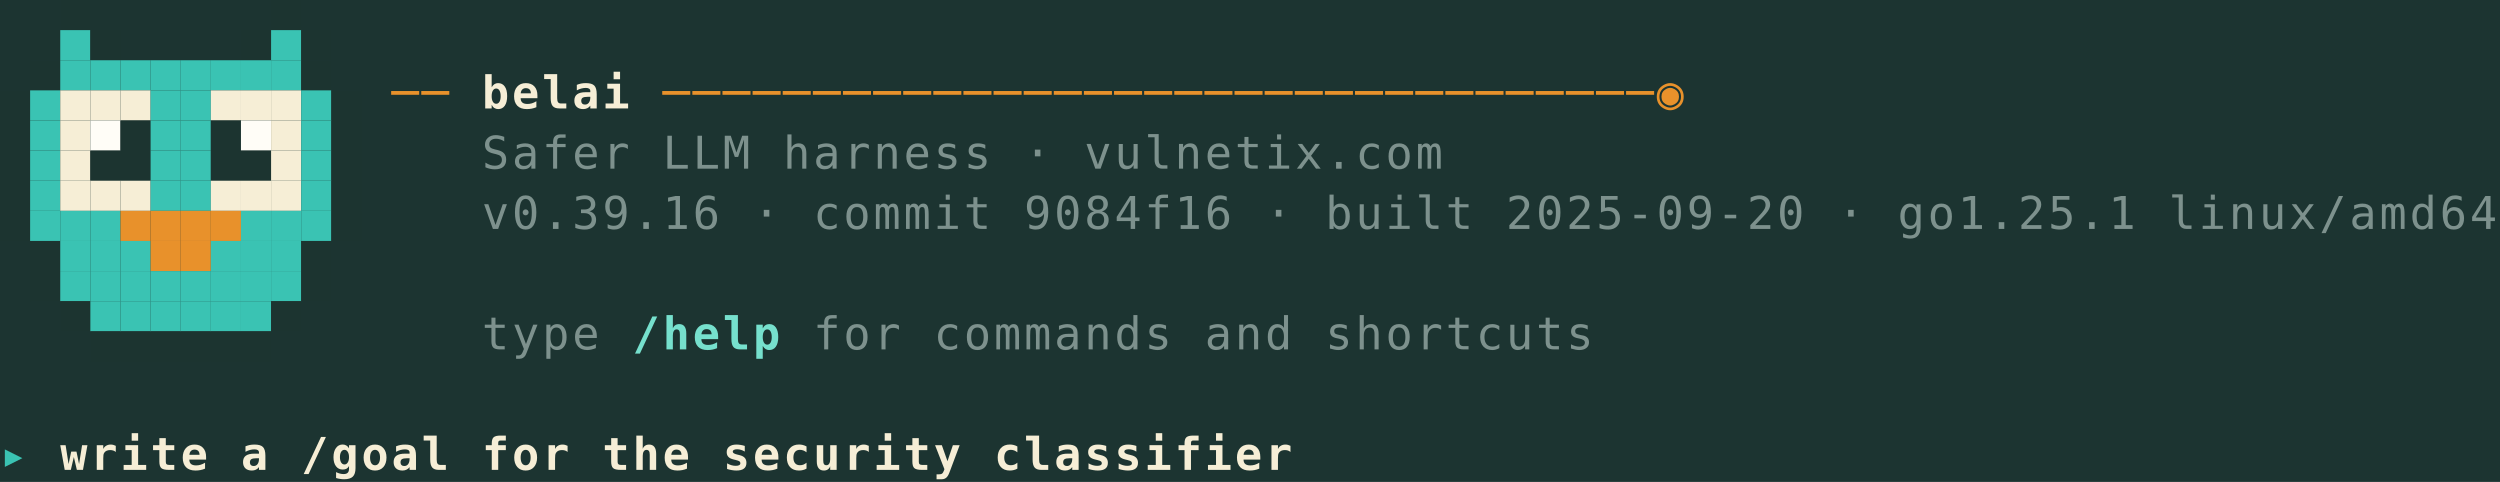
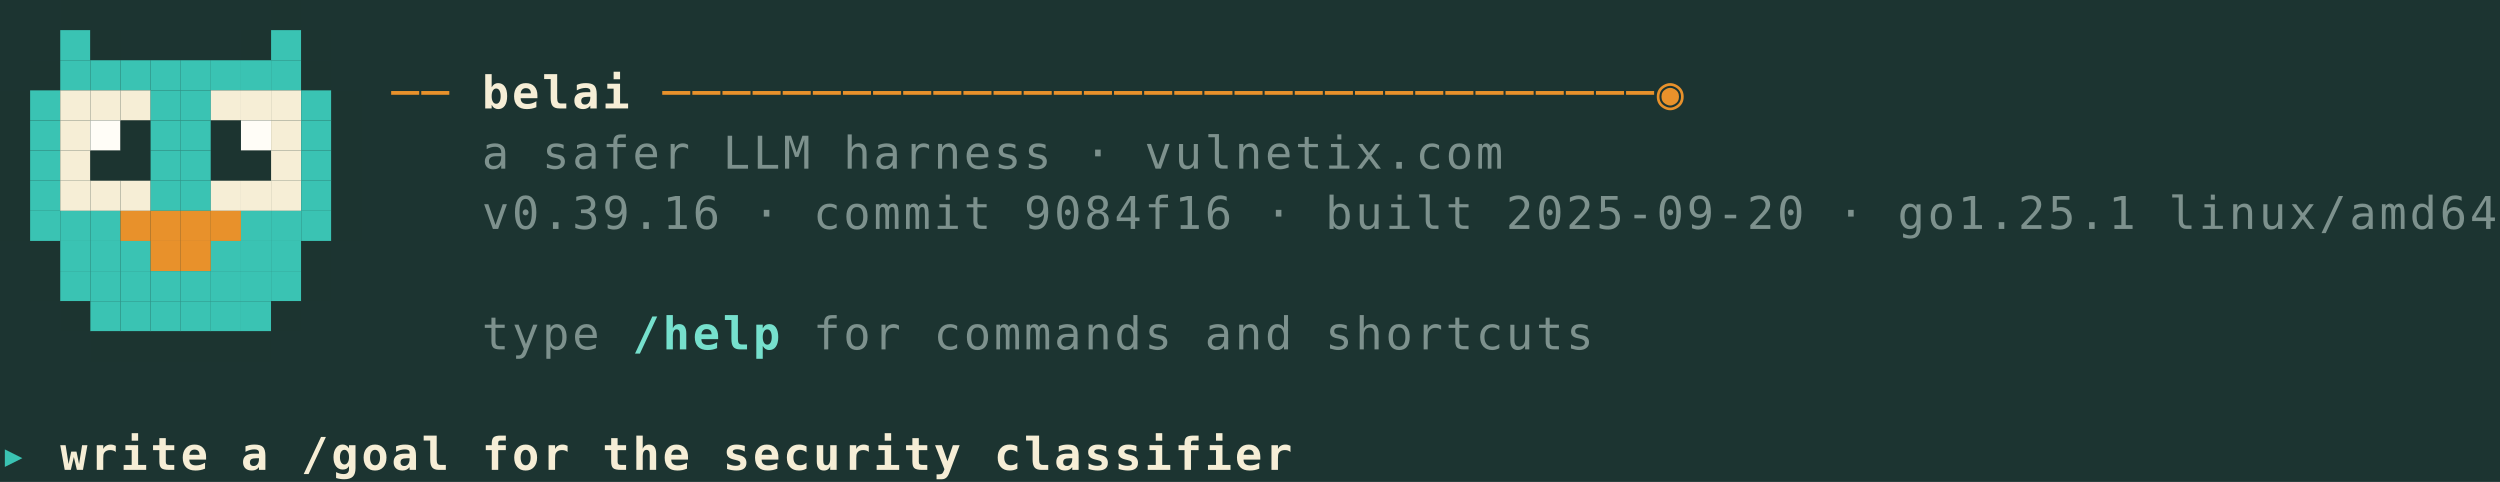
<svg xmlns="http://www.w3.org/2000/svg" viewBox="0 0 830 160" width="830" height="160" role="img" aria-label="Belai TUI capture: banner-composer">
  <rect width="830" height="160" fill="#1C3431" />
  <rect x="10" y="0" width="10" height="10" fill="#1C3431" />
  <rect x="10" y="10" width="10" height="10" fill="rgb(28,52,48)" />
  <rect x="20" y="0" width="10" height="10" fill="rgb(28,52,48)" />
  <rect x="20" y="10" width="10" height="10" fill="rgb(58,195,179)" />
  <rect x="30" y="0" width="10" height="10" fill="#1C3431" />
  <rect x="30" y="10" width="10" height="10" fill="rgb(28,52,48)" />
  <rect x="80" y="0" width="10" height="10" fill="#1C3431" />
  <rect x="80" y="10" width="10" height="10" fill="rgb(28,52,48)" />
  <rect x="90" y="0" width="10" height="10" fill="rgb(28,52,48)" />
  <rect x="90" y="10" width="10" height="10" fill="rgb(58,195,179)" />
  <rect x="100" y="0" width="10" height="10" fill="#1C3431" />
  <rect x="100" y="10" width="10" height="10" fill="rgb(28,52,48)" />
  <rect x="0" y="20" width="10" height="10" fill="#1C3431" />
  <rect x="0" y="30" width="10" height="10" fill="rgb(28,52,48)" />
  <rect x="10" y="20" width="10" height="10" fill="rgb(28,52,48)" />
  <rect x="10" y="30" width="10" height="10" fill="rgb(58,195,179)" />
  <rect x="20" y="20" width="10" height="10" fill="rgb(58,195,179)" />
  <rect x="20" y="30" width="10" height="10" fill="rgb(246,238,214)" />
  <rect x="30" y="20" width="10" height="10" fill="rgb(58,195,179)" />
  <rect x="30" y="30" width="10" height="10" fill="rgb(246,238,214)" />
  <rect x="40" y="20" width="10" height="10" fill="rgb(58,195,179)" />
  <rect x="40" y="30" width="10" height="10" fill="rgb(246,238,214)" />
  <rect x="50" y="20" width="10" height="10" fill="rgb(58,195,179)" />
  <rect x="50" y="30" width="10" height="10" fill="rgb(58,195,179)" />
  <rect x="60" y="20" width="10" height="10" fill="rgb(58,195,179)" />
  <rect x="60" y="30" width="10" height="10" fill="rgb(58,195,179)" />
  <rect x="70" y="20" width="10" height="10" fill="rgb(58,195,179)" />
  <rect x="70" y="30" width="10" height="10" fill="rgb(246,238,214)" />
  <rect x="80" y="20" width="10" height="10" fill="rgb(58,195,179)" />
  <rect x="80" y="30" width="10" height="10" fill="rgb(246,238,214)" />
  <rect x="90" y="20" width="10" height="10" fill="rgb(58,195,179)" />
  <rect x="90" y="30" width="10" height="10" fill="rgb(246,238,214)" />
  <rect x="100" y="20" width="10" height="10" fill="rgb(28,52,48)" />
  <rect x="100" y="30" width="10" height="10" fill="rgb(58,195,179)" />
  <rect x="110" y="20" width="10" height="10" fill="#1C3431" />
  <rect x="110" y="30" width="10" height="10" fill="rgb(28,52,48)" />
  <text x="130" y="36" font-family="'Geist Mono','DejaVu Sans Mono','Menlo',monospace" font-size="15" font-weight="500" fill="rgb(232,145,43)">─</text>
  <text x="140" y="36" font-family="'Geist Mono','DejaVu Sans Mono','Menlo',monospace" font-size="15" font-weight="500" fill="rgb(232,145,43)">─</text>
  <text x="160" y="36" font-family="'Geist Mono','DejaVu Sans Mono','Menlo',monospace" font-size="15" font-weight="700" fill="rgb(246,238,214)">b</text>
  <text x="170" y="36" font-family="'Geist Mono','DejaVu Sans Mono','Menlo',monospace" font-size="15" font-weight="700" fill="rgb(246,238,214)">e</text>
  <text x="180" y="36" font-family="'Geist Mono','DejaVu Sans Mono','Menlo',monospace" font-size="15" font-weight="700" fill="rgb(246,238,214)">l</text>
  <text x="190" y="36" font-family="'Geist Mono','DejaVu Sans Mono','Menlo',monospace" font-size="15" font-weight="700" fill="rgb(246,238,214)">a</text>
  <text x="200" y="36" font-family="'Geist Mono','DejaVu Sans Mono','Menlo',monospace" font-size="15" font-weight="700" fill="rgb(246,238,214)">i</text>
  <text x="220" y="36" font-family="'Geist Mono','DejaVu Sans Mono','Menlo',monospace" font-size="15" font-weight="500" fill="rgb(232,145,43)">─</text>
  <text x="230" y="36" font-family="'Geist Mono','DejaVu Sans Mono','Menlo',monospace" font-size="15" font-weight="500" fill="rgb(232,145,43)">─</text>
  <text x="240" y="36" font-family="'Geist Mono','DejaVu Sans Mono','Menlo',monospace" font-size="15" font-weight="500" fill="rgb(232,145,43)">─</text>
  <text x="250" y="36" font-family="'Geist Mono','DejaVu Sans Mono','Menlo',monospace" font-size="15" font-weight="500" fill="rgb(232,145,43)">─</text>
  <text x="260" y="36" font-family="'Geist Mono','DejaVu Sans Mono','Menlo',monospace" font-size="15" font-weight="500" fill="rgb(232,145,43)">─</text>
  <text x="270" y="36" font-family="'Geist Mono','DejaVu Sans Mono','Menlo',monospace" font-size="15" font-weight="500" fill="rgb(232,145,43)">─</text>
  <text x="280" y="36" font-family="'Geist Mono','DejaVu Sans Mono','Menlo',monospace" font-size="15" font-weight="500" fill="rgb(232,145,43)">─</text>
  <text x="290" y="36" font-family="'Geist Mono','DejaVu Sans Mono','Menlo',monospace" font-size="15" font-weight="500" fill="rgb(232,145,43)">─</text>
  <text x="300" y="36" font-family="'Geist Mono','DejaVu Sans Mono','Menlo',monospace" font-size="15" font-weight="500" fill="rgb(232,145,43)">─</text>
  <text x="310" y="36" font-family="'Geist Mono','DejaVu Sans Mono','Menlo',monospace" font-size="15" font-weight="500" fill="rgb(232,145,43)">─</text>
  <text x="320" y="36" font-family="'Geist Mono','DejaVu Sans Mono','Menlo',monospace" font-size="15" font-weight="500" fill="rgb(232,145,43)">─</text>
  <text x="330" y="36" font-family="'Geist Mono','DejaVu Sans Mono','Menlo',monospace" font-size="15" font-weight="500" fill="rgb(232,145,43)">─</text>
  <text x="340" y="36" font-family="'Geist Mono','DejaVu Sans Mono','Menlo',monospace" font-size="15" font-weight="500" fill="rgb(232,145,43)">─</text>
  <text x="350" y="36" font-family="'Geist Mono','DejaVu Sans Mono','Menlo',monospace" font-size="15" font-weight="500" fill="rgb(232,145,43)">─</text>
  <text x="360" y="36" font-family="'Geist Mono','DejaVu Sans Mono','Menlo',monospace" font-size="15" font-weight="500" fill="rgb(232,145,43)">─</text>
  <text x="370" y="36" font-family="'Geist Mono','DejaVu Sans Mono','Menlo',monospace" font-size="15" font-weight="500" fill="rgb(232,145,43)">─</text>
  <text x="380" y="36" font-family="'Geist Mono','DejaVu Sans Mono','Menlo',monospace" font-size="15" font-weight="500" fill="rgb(232,145,43)">─</text>
  <text x="390" y="36" font-family="'Geist Mono','DejaVu Sans Mono','Menlo',monospace" font-size="15" font-weight="500" fill="rgb(232,145,43)">─</text>
  <text x="400" y="36" font-family="'Geist Mono','DejaVu Sans Mono','Menlo',monospace" font-size="15" font-weight="500" fill="rgb(232,145,43)">─</text>
  <text x="410" y="36" font-family="'Geist Mono','DejaVu Sans Mono','Menlo',monospace" font-size="15" font-weight="500" fill="rgb(232,145,43)">─</text>
  <text x="420" y="36" font-family="'Geist Mono','DejaVu Sans Mono','Menlo',monospace" font-size="15" font-weight="500" fill="rgb(232,145,43)">─</text>
  <text x="430" y="36" font-family="'Geist Mono','DejaVu Sans Mono','Menlo',monospace" font-size="15" font-weight="500" fill="rgb(232,145,43)">─</text>
  <text x="440" y="36" font-family="'Geist Mono','DejaVu Sans Mono','Menlo',monospace" font-size="15" font-weight="500" fill="rgb(232,145,43)">─</text>
  <text x="450" y="36" font-family="'Geist Mono','DejaVu Sans Mono','Menlo',monospace" font-size="15" font-weight="500" fill="rgb(232,145,43)">─</text>
  <text x="460" y="36" font-family="'Geist Mono','DejaVu Sans Mono','Menlo',monospace" font-size="15" font-weight="500" fill="rgb(232,145,43)">─</text>
  <text x="470" y="36" font-family="'Geist Mono','DejaVu Sans Mono','Menlo',monospace" font-size="15" font-weight="500" fill="rgb(232,145,43)">─</text>
  <text x="480" y="36" font-family="'Geist Mono','DejaVu Sans Mono','Menlo',monospace" font-size="15" font-weight="500" fill="rgb(232,145,43)">─</text>
  <text x="490" y="36" font-family="'Geist Mono','DejaVu Sans Mono','Menlo',monospace" font-size="15" font-weight="500" fill="rgb(232,145,43)">─</text>
  <text x="500" y="36" font-family="'Geist Mono','DejaVu Sans Mono','Menlo',monospace" font-size="15" font-weight="500" fill="rgb(232,145,43)">─</text>
  <text x="510" y="36" font-family="'Geist Mono','DejaVu Sans Mono','Menlo',monospace" font-size="15" font-weight="500" fill="rgb(232,145,43)">─</text>
  <text x="520" y="36" font-family="'Geist Mono','DejaVu Sans Mono','Menlo',monospace" font-size="15" font-weight="500" fill="rgb(232,145,43)">─</text>
  <text x="530" y="36" font-family="'Geist Mono','DejaVu Sans Mono','Menlo',monospace" font-size="15" font-weight="500" fill="rgb(232,145,43)">─</text>
  <text x="540" y="36" font-family="'Geist Mono','DejaVu Sans Mono','Menlo',monospace" font-size="15" font-weight="500" fill="rgb(232,145,43)">─</text>
  <text x="550" y="36" font-family="'Geist Mono','DejaVu Sans Mono','Menlo',monospace" font-size="15" font-weight="500" fill="rgb(232,145,43)">◉</text>
  <rect x="0" y="40" width="10" height="10" fill="rgb(28,52,48)" />
  <rect x="0" y="50" width="10" height="10" fill="rgb(28,52,48)" />
  <rect x="10" y="40" width="10" height="10" fill="rgb(58,195,179)" />
  <rect x="10" y="50" width="10" height="10" fill="rgb(58,195,179)" />
  <rect x="20" y="40" width="10" height="10" fill="rgb(246,238,214)" />
  <rect x="20" y="50" width="10" height="10" fill="rgb(246,238,214)" />
  <rect x="30" y="40" width="10" height="10" fill="rgb(255,253,247)" />
  <rect x="30" y="50" width="10" height="10" fill="rgb(28,52,48)" />
  <rect x="40" y="40" width="10" height="10" fill="rgb(28,52,48)" />
  <rect x="40" y="50" width="10" height="10" fill="rgb(28,52,48)" />
  <rect x="50" y="40" width="10" height="10" fill="rgb(58,195,179)" />
  <rect x="50" y="50" width="10" height="10" fill="rgb(58,195,179)" />
  <rect x="60" y="40" width="10" height="10" fill="rgb(58,195,179)" />
  <rect x="60" y="50" width="10" height="10" fill="rgb(58,195,179)" />
  <rect x="70" y="40" width="10" height="10" fill="rgb(28,52,48)" />
  <rect x="70" y="50" width="10" height="10" fill="rgb(28,52,48)" />
  <rect x="80" y="40" width="10" height="10" fill="rgb(255,253,247)" />
  <rect x="80" y="50" width="10" height="10" fill="rgb(28,52,48)" />
  <rect x="90" y="40" width="10" height="10" fill="rgb(246,238,214)" />
  <rect x="90" y="50" width="10" height="10" fill="rgb(246,238,214)" />
  <rect x="100" y="40" width="10" height="10" fill="rgb(58,195,179)" />
  <rect x="100" y="50" width="10" height="10" fill="rgb(58,195,179)" />
  <rect x="110" y="40" width="10" height="10" fill="rgb(28,52,48)" />
  <rect x="110" y="50" width="10" height="10" fill="rgb(28,52,48)" />
-   <text x="160" y="56" font-family="'Geist Mono','DejaVu Sans Mono','Menlo',monospace" font-size="15" font-weight="500" fill="rgb(125,145,141)">S</text>
-   <text x="170" y="56" font-family="'Geist Mono','DejaVu Sans Mono','Menlo',monospace" font-size="15" font-weight="500" fill="rgb(125,145,141)">a</text>
-   <text x="180" y="56" font-family="'Geist Mono','DejaVu Sans Mono','Menlo',monospace" font-size="15" font-weight="500" fill="rgb(125,145,141)">f</text>
-   <text x="190" y="56" font-family="'Geist Mono','DejaVu Sans Mono','Menlo',monospace" font-size="15" font-weight="500" fill="rgb(125,145,141)">e</text>
-   <text x="200" y="56" font-family="'Geist Mono','DejaVu Sans Mono','Menlo',monospace" font-size="15" font-weight="500" fill="rgb(125,145,141)">r</text>
-   <text x="220" y="56" font-family="'Geist Mono','DejaVu Sans Mono','Menlo',monospace" font-size="15" font-weight="500" fill="rgb(125,145,141)">L</text>
-   <text x="230" y="56" font-family="'Geist Mono','DejaVu Sans Mono','Menlo',monospace" font-size="15" font-weight="500" fill="rgb(125,145,141)">L</text>
-   <text x="240" y="56" font-family="'Geist Mono','DejaVu Sans Mono','Menlo',monospace" font-size="15" font-weight="500" fill="rgb(125,145,141)">M</text>
-   <text x="260" y="56" font-family="'Geist Mono','DejaVu Sans Mono','Menlo',monospace" font-size="15" font-weight="500" fill="rgb(125,145,141)">h</text>
-   <text x="270" y="56" font-family="'Geist Mono','DejaVu Sans Mono','Menlo',monospace" font-size="15" font-weight="500" fill="rgb(125,145,141)">a</text>
-   <text x="280" y="56" font-family="'Geist Mono','DejaVu Sans Mono','Menlo',monospace" font-size="15" font-weight="500" fill="rgb(125,145,141)">r</text>
-   <text x="290" y="56" font-family="'Geist Mono','DejaVu Sans Mono','Menlo',monospace" font-size="15" font-weight="500" fill="rgb(125,145,141)">n</text>
-   <text x="300" y="56" font-family="'Geist Mono','DejaVu Sans Mono','Menlo',monospace" font-size="15" font-weight="500" fill="rgb(125,145,141)">e</text>
-   <text x="310" y="56" font-family="'Geist Mono','DejaVu Sans Mono','Menlo',monospace" font-size="15" font-weight="500" fill="rgb(125,145,141)">s</text>
-   <text x="320" y="56" font-family="'Geist Mono','DejaVu Sans Mono','Menlo',monospace" font-size="15" font-weight="500" fill="rgb(125,145,141)">s</text>
-   <text x="340" y="56" font-family="'Geist Mono','DejaVu Sans Mono','Menlo',monospace" font-size="15" font-weight="500" fill="rgb(125,145,141)">·</text>
-   <text x="360" y="56" font-family="'Geist Mono','DejaVu Sans Mono','Menlo',monospace" font-size="15" font-weight="500" fill="rgb(125,145,141)">v</text>
-   <text x="370" y="56" font-family="'Geist Mono','DejaVu Sans Mono','Menlo',monospace" font-size="15" font-weight="500" fill="rgb(125,145,141)">u</text>
-   <text x="380" y="56" font-family="'Geist Mono','DejaVu Sans Mono','Menlo',monospace" font-size="15" font-weight="500" fill="rgb(125,145,141)">l</text>
-   <text x="390" y="56" font-family="'Geist Mono','DejaVu Sans Mono','Menlo',monospace" font-size="15" font-weight="500" fill="rgb(125,145,141)">n</text>
-   <text x="400" y="56" font-family="'Geist Mono','DejaVu Sans Mono','Menlo',monospace" font-size="15" font-weight="500" fill="rgb(125,145,141)">e</text>
-   <text x="410" y="56" font-family="'Geist Mono','DejaVu Sans Mono','Menlo',monospace" font-size="15" font-weight="500" fill="rgb(125,145,141)">t</text>
-   <text x="420" y="56" font-family="'Geist Mono','DejaVu Sans Mono','Menlo',monospace" font-size="15" font-weight="500" fill="rgb(125,145,141)">i</text>
-   <text x="430" y="56" font-family="'Geist Mono','DejaVu Sans Mono','Menlo',monospace" font-size="15" font-weight="500" fill="rgb(125,145,141)">x</text>
-   <text x="440" y="56" font-family="'Geist Mono','DejaVu Sans Mono','Menlo',monospace" font-size="15" font-weight="500" fill="rgb(125,145,141)">.</text>
-   <text x="450" y="56" font-family="'Geist Mono','DejaVu Sans Mono','Menlo',monospace" font-size="15" font-weight="500" fill="rgb(125,145,141)">c</text>
-   <text x="460" y="56" font-family="'Geist Mono','DejaVu Sans Mono','Menlo',monospace" font-size="15" font-weight="500" fill="rgb(125,145,141)">o</text>
-   <text x="470" y="56" font-family="'Geist Mono','DejaVu Sans Mono','Menlo',monospace" font-size="15" font-weight="500" fill="rgb(125,145,141)">m</text>
+   <text x="160" y="56" font-family="'Geist Mono','DejaVu Sans Mono','Menlo',monospace" font-size="15" font-weight="500" fill="rgb(125,145,141)">a</text>
+   <text x="180" y="56" font-family="'Geist Mono','DejaVu Sans Mono','Menlo',monospace" font-size="15" font-weight="500" fill="rgb(125,145,141)">s</text>
+   <text x="190" y="56" font-family="'Geist Mono','DejaVu Sans Mono','Menlo',monospace" font-size="15" font-weight="500" fill="rgb(125,145,141)">a</text>
+   <text x="200" y="56" font-family="'Geist Mono','DejaVu Sans Mono','Menlo',monospace" font-size="15" font-weight="500" fill="rgb(125,145,141)">f</text>
+   <text x="210" y="56" font-family="'Geist Mono','DejaVu Sans Mono','Menlo',monospace" font-size="15" font-weight="500" fill="rgb(125,145,141)">e</text>
+   <text x="220" y="56" font-family="'Geist Mono','DejaVu Sans Mono','Menlo',monospace" font-size="15" font-weight="500" fill="rgb(125,145,141)">r</text>
+   <text x="240" y="56" font-family="'Geist Mono','DejaVu Sans Mono','Menlo',monospace" font-size="15" font-weight="500" fill="rgb(125,145,141)">L</text>
+   <text x="250" y="56" font-family="'Geist Mono','DejaVu Sans Mono','Menlo',monospace" font-size="15" font-weight="500" fill="rgb(125,145,141)">L</text>
+   <text x="260" y="56" font-family="'Geist Mono','DejaVu Sans Mono','Menlo',monospace" font-size="15" font-weight="500" fill="rgb(125,145,141)">M</text>
+   <text x="280" y="56" font-family="'Geist Mono','DejaVu Sans Mono','Menlo',monospace" font-size="15" font-weight="500" fill="rgb(125,145,141)">h</text>
+   <text x="290" y="56" font-family="'Geist Mono','DejaVu Sans Mono','Menlo',monospace" font-size="15" font-weight="500" fill="rgb(125,145,141)">a</text>
+   <text x="300" y="56" font-family="'Geist Mono','DejaVu Sans Mono','Menlo',monospace" font-size="15" font-weight="500" fill="rgb(125,145,141)">r</text>
+   <text x="310" y="56" font-family="'Geist Mono','DejaVu Sans Mono','Menlo',monospace" font-size="15" font-weight="500" fill="rgb(125,145,141)">n</text>
+   <text x="320" y="56" font-family="'Geist Mono','DejaVu Sans Mono','Menlo',monospace" font-size="15" font-weight="500" fill="rgb(125,145,141)">e</text>
+   <text x="330" y="56" font-family="'Geist Mono','DejaVu Sans Mono','Menlo',monospace" font-size="15" font-weight="500" fill="rgb(125,145,141)">s</text>
+   <text x="340" y="56" font-family="'Geist Mono','DejaVu Sans Mono','Menlo',monospace" font-size="15" font-weight="500" fill="rgb(125,145,141)">s</text>
+   <text x="360" y="56" font-family="'Geist Mono','DejaVu Sans Mono','Menlo',monospace" font-size="15" font-weight="500" fill="rgb(125,145,141)">·</text>
+   <text x="380" y="56" font-family="'Geist Mono','DejaVu Sans Mono','Menlo',monospace" font-size="15" font-weight="500" fill="rgb(125,145,141)">v</text>
+   <text x="390" y="56" font-family="'Geist Mono','DejaVu Sans Mono','Menlo',monospace" font-size="15" font-weight="500" fill="rgb(125,145,141)">u</text>
+   <text x="400" y="56" font-family="'Geist Mono','DejaVu Sans Mono','Menlo',monospace" font-size="15" font-weight="500" fill="rgb(125,145,141)">l</text>
+   <text x="410" y="56" font-family="'Geist Mono','DejaVu Sans Mono','Menlo',monospace" font-size="15" font-weight="500" fill="rgb(125,145,141)">n</text>
+   <text x="420" y="56" font-family="'Geist Mono','DejaVu Sans Mono','Menlo',monospace" font-size="15" font-weight="500" fill="rgb(125,145,141)">e</text>
+   <text x="430" y="56" font-family="'Geist Mono','DejaVu Sans Mono','Menlo',monospace" font-size="15" font-weight="500" fill="rgb(125,145,141)">t</text>
+   <text x="440" y="56" font-family="'Geist Mono','DejaVu Sans Mono','Menlo',monospace" font-size="15" font-weight="500" fill="rgb(125,145,141)">i</text>
+   <text x="450" y="56" font-family="'Geist Mono','DejaVu Sans Mono','Menlo',monospace" font-size="15" font-weight="500" fill="rgb(125,145,141)">x</text>
+   <text x="460" y="56" font-family="'Geist Mono','DejaVu Sans Mono','Menlo',monospace" font-size="15" font-weight="500" fill="rgb(125,145,141)">.</text>
+   <text x="470" y="56" font-family="'Geist Mono','DejaVu Sans Mono','Menlo',monospace" font-size="15" font-weight="500" fill="rgb(125,145,141)">c</text>
+   <text x="480" y="56" font-family="'Geist Mono','DejaVu Sans Mono','Menlo',monospace" font-size="15" font-weight="500" fill="rgb(125,145,141)">o</text>
+   <text x="490" y="56" font-family="'Geist Mono','DejaVu Sans Mono','Menlo',monospace" font-size="15" font-weight="500" fill="rgb(125,145,141)">m</text>
  <rect x="0" y="60" width="10" height="10" fill="rgb(28,52,48)" />
  <rect x="0" y="70" width="10" height="10" fill="rgb(28,52,48)" />
  <rect x="10" y="60" width="10" height="10" fill="rgb(58,195,179)" />
  <rect x="10" y="70" width="10" height="10" fill="rgb(58,195,179)" />
  <rect x="20" y="60" width="10" height="10" fill="rgb(246,238,214)" />
  <rect x="20" y="70" width="10" height="10" fill="rgb(58,195,179)" />
  <rect x="30" y="60" width="10" height="10" fill="rgb(246,238,214)" />
  <rect x="30" y="70" width="10" height="10" fill="rgb(58,195,179)" />
  <rect x="40" y="60" width="10" height="10" fill="rgb(246,238,214)" />
  <rect x="40" y="70" width="10" height="10" fill="rgb(232,145,43)" />
  <rect x="50" y="60" width="10" height="10" fill="rgb(58,195,179)" />
  <rect x="50" y="70" width="10" height="10" fill="rgb(232,145,43)" />
  <rect x="60" y="60" width="10" height="10" fill="rgb(58,195,179)" />
  <rect x="60" y="70" width="10" height="10" fill="rgb(232,145,43)" />
  <rect x="70" y="60" width="10" height="10" fill="rgb(246,238,214)" />
  <rect x="70" y="70" width="10" height="10" fill="rgb(232,145,43)" />
  <rect x="80" y="60" width="10" height="10" fill="rgb(246,238,214)" />
  <rect x="80" y="70" width="10" height="10" fill="rgb(58,195,179)" />
  <rect x="90" y="60" width="10" height="10" fill="rgb(246,238,214)" />
  <rect x="90" y="70" width="10" height="10" fill="rgb(58,195,179)" />
  <rect x="100" y="60" width="10" height="10" fill="rgb(58,195,179)" />
  <rect x="100" y="70" width="10" height="10" fill="rgb(58,195,179)" />
  <rect x="110" y="60" width="10" height="10" fill="rgb(28,52,48)" />
  <rect x="110" y="70" width="10" height="10" fill="rgb(28,52,48)" />
  <text x="160" y="76" font-family="'Geist Mono','DejaVu Sans Mono','Menlo',monospace" font-size="15" font-weight="500" fill="rgb(125,145,141)">v</text>
  <text x="170" y="76" font-family="'Geist Mono','DejaVu Sans Mono','Menlo',monospace" font-size="15" font-weight="500" fill="rgb(125,145,141)">0</text>
  <text x="180" y="76" font-family="'Geist Mono','DejaVu Sans Mono','Menlo',monospace" font-size="15" font-weight="500" fill="rgb(125,145,141)">.</text>
  <text x="190" y="76" font-family="'Geist Mono','DejaVu Sans Mono','Menlo',monospace" font-size="15" font-weight="500" fill="rgb(125,145,141)">3</text>
  <text x="200" y="76" font-family="'Geist Mono','DejaVu Sans Mono','Menlo',monospace" font-size="15" font-weight="500" fill="rgb(125,145,141)">9</text>
  <text x="210" y="76" font-family="'Geist Mono','DejaVu Sans Mono','Menlo',monospace" font-size="15" font-weight="500" fill="rgb(125,145,141)">.</text>
  <text x="220" y="76" font-family="'Geist Mono','DejaVu Sans Mono','Menlo',monospace" font-size="15" font-weight="500" fill="rgb(125,145,141)">1</text>
  <text x="230" y="76" font-family="'Geist Mono','DejaVu Sans Mono','Menlo',monospace" font-size="15" font-weight="500" fill="rgb(125,145,141)">6</text>
  <text x="250" y="76" font-family="'Geist Mono','DejaVu Sans Mono','Menlo',monospace" font-size="15" font-weight="500" fill="rgb(125,145,141)">·</text>
  <text x="270" y="76" font-family="'Geist Mono','DejaVu Sans Mono','Menlo',monospace" font-size="15" font-weight="500" fill="rgb(125,145,141)">c</text>
  <text x="280" y="76" font-family="'Geist Mono','DejaVu Sans Mono','Menlo',monospace" font-size="15" font-weight="500" fill="rgb(125,145,141)">o</text>
  <text x="290" y="76" font-family="'Geist Mono','DejaVu Sans Mono','Menlo',monospace" font-size="15" font-weight="500" fill="rgb(125,145,141)">m</text>
  <text x="300" y="76" font-family="'Geist Mono','DejaVu Sans Mono','Menlo',monospace" font-size="15" font-weight="500" fill="rgb(125,145,141)">m</text>
  <text x="310" y="76" font-family="'Geist Mono','DejaVu Sans Mono','Menlo',monospace" font-size="15" font-weight="500" fill="rgb(125,145,141)">i</text>
  <text x="320" y="76" font-family="'Geist Mono','DejaVu Sans Mono','Menlo',monospace" font-size="15" font-weight="500" fill="rgb(125,145,141)">t</text>
  <text x="340" y="76" font-family="'Geist Mono','DejaVu Sans Mono','Menlo',monospace" font-size="15" font-weight="500" fill="rgb(125,145,141)">9</text>
  <text x="350" y="76" font-family="'Geist Mono','DejaVu Sans Mono','Menlo',monospace" font-size="15" font-weight="500" fill="rgb(125,145,141)">0</text>
  <text x="360" y="76" font-family="'Geist Mono','DejaVu Sans Mono','Menlo',monospace" font-size="15" font-weight="500" fill="rgb(125,145,141)">8</text>
  <text x="370" y="76" font-family="'Geist Mono','DejaVu Sans Mono','Menlo',monospace" font-size="15" font-weight="500" fill="rgb(125,145,141)">4</text>
  <text x="380" y="76" font-family="'Geist Mono','DejaVu Sans Mono','Menlo',monospace" font-size="15" font-weight="500" fill="rgb(125,145,141)">f</text>
  <text x="390" y="76" font-family="'Geist Mono','DejaVu Sans Mono','Menlo',monospace" font-size="15" font-weight="500" fill="rgb(125,145,141)">1</text>
  <text x="400" y="76" font-family="'Geist Mono','DejaVu Sans Mono','Menlo',monospace" font-size="15" font-weight="500" fill="rgb(125,145,141)">6</text>
  <text x="420" y="76" font-family="'Geist Mono','DejaVu Sans Mono','Menlo',monospace" font-size="15" font-weight="500" fill="rgb(125,145,141)">·</text>
  <text x="440" y="76" font-family="'Geist Mono','DejaVu Sans Mono','Menlo',monospace" font-size="15" font-weight="500" fill="rgb(125,145,141)">b</text>
  <text x="450" y="76" font-family="'Geist Mono','DejaVu Sans Mono','Menlo',monospace" font-size="15" font-weight="500" fill="rgb(125,145,141)">u</text>
  <text x="460" y="76" font-family="'Geist Mono','DejaVu Sans Mono','Menlo',monospace" font-size="15" font-weight="500" fill="rgb(125,145,141)">i</text>
  <text x="470" y="76" font-family="'Geist Mono','DejaVu Sans Mono','Menlo',monospace" font-size="15" font-weight="500" fill="rgb(125,145,141)">l</text>
  <text x="480" y="76" font-family="'Geist Mono','DejaVu Sans Mono','Menlo',monospace" font-size="15" font-weight="500" fill="rgb(125,145,141)">t</text>
  <text x="500" y="76" font-family="'Geist Mono','DejaVu Sans Mono','Menlo',monospace" font-size="15" font-weight="500" fill="rgb(125,145,141)">2</text>
  <text x="510" y="76" font-family="'Geist Mono','DejaVu Sans Mono','Menlo',monospace" font-size="15" font-weight="500" fill="rgb(125,145,141)">0</text>
  <text x="520" y="76" font-family="'Geist Mono','DejaVu Sans Mono','Menlo',monospace" font-size="15" font-weight="500" fill="rgb(125,145,141)">2</text>
  <text x="530" y="76" font-family="'Geist Mono','DejaVu Sans Mono','Menlo',monospace" font-size="15" font-weight="500" fill="rgb(125,145,141)">5</text>
  <text x="540" y="76" font-family="'Geist Mono','DejaVu Sans Mono','Menlo',monospace" font-size="15" font-weight="500" fill="rgb(125,145,141)">-</text>
  <text x="550" y="76" font-family="'Geist Mono','DejaVu Sans Mono','Menlo',monospace" font-size="15" font-weight="500" fill="rgb(125,145,141)">0</text>
  <text x="560" y="76" font-family="'Geist Mono','DejaVu Sans Mono','Menlo',monospace" font-size="15" font-weight="500" fill="rgb(125,145,141)">9</text>
  <text x="570" y="76" font-family="'Geist Mono','DejaVu Sans Mono','Menlo',monospace" font-size="15" font-weight="500" fill="rgb(125,145,141)">-</text>
  <text x="580" y="76" font-family="'Geist Mono','DejaVu Sans Mono','Menlo',monospace" font-size="15" font-weight="500" fill="rgb(125,145,141)">2</text>
  <text x="590" y="76" font-family="'Geist Mono','DejaVu Sans Mono','Menlo',monospace" font-size="15" font-weight="500" fill="rgb(125,145,141)">0</text>
  <text x="610" y="76" font-family="'Geist Mono','DejaVu Sans Mono','Menlo',monospace" font-size="15" font-weight="500" fill="rgb(125,145,141)">·</text>
  <text x="630" y="76" font-family="'Geist Mono','DejaVu Sans Mono','Menlo',monospace" font-size="15" font-weight="500" fill="rgb(125,145,141)">g</text>
  <text x="640" y="76" font-family="'Geist Mono','DejaVu Sans Mono','Menlo',monospace" font-size="15" font-weight="500" fill="rgb(125,145,141)">o</text>
  <text x="650" y="76" font-family="'Geist Mono','DejaVu Sans Mono','Menlo',monospace" font-size="15" font-weight="500" fill="rgb(125,145,141)">1</text>
  <text x="660" y="76" font-family="'Geist Mono','DejaVu Sans Mono','Menlo',monospace" font-size="15" font-weight="500" fill="rgb(125,145,141)">.</text>
  <text x="670" y="76" font-family="'Geist Mono','DejaVu Sans Mono','Menlo',monospace" font-size="15" font-weight="500" fill="rgb(125,145,141)">2</text>
  <text x="680" y="76" font-family="'Geist Mono','DejaVu Sans Mono','Menlo',monospace" font-size="15" font-weight="500" fill="rgb(125,145,141)">5</text>
  <text x="690" y="76" font-family="'Geist Mono','DejaVu Sans Mono','Menlo',monospace" font-size="15" font-weight="500" fill="rgb(125,145,141)">.</text>
  <text x="700" y="76" font-family="'Geist Mono','DejaVu Sans Mono','Menlo',monospace" font-size="15" font-weight="500" fill="rgb(125,145,141)">1</text>
  <text x="720" y="76" font-family="'Geist Mono','DejaVu Sans Mono','Menlo',monospace" font-size="15" font-weight="500" fill="rgb(125,145,141)">l</text>
  <text x="730" y="76" font-family="'Geist Mono','DejaVu Sans Mono','Menlo',monospace" font-size="15" font-weight="500" fill="rgb(125,145,141)">i</text>
  <text x="740" y="76" font-family="'Geist Mono','DejaVu Sans Mono','Menlo',monospace" font-size="15" font-weight="500" fill="rgb(125,145,141)">n</text>
  <text x="750" y="76" font-family="'Geist Mono','DejaVu Sans Mono','Menlo',monospace" font-size="15" font-weight="500" fill="rgb(125,145,141)">u</text>
  <text x="760" y="76" font-family="'Geist Mono','DejaVu Sans Mono','Menlo',monospace" font-size="15" font-weight="500" fill="rgb(125,145,141)">x</text>
  <text x="770" y="76" font-family="'Geist Mono','DejaVu Sans Mono','Menlo',monospace" font-size="15" font-weight="500" fill="rgb(125,145,141)">/</text>
  <text x="780" y="76" font-family="'Geist Mono','DejaVu Sans Mono','Menlo',monospace" font-size="15" font-weight="500" fill="rgb(125,145,141)">a</text>
  <text x="790" y="76" font-family="'Geist Mono','DejaVu Sans Mono','Menlo',monospace" font-size="15" font-weight="500" fill="rgb(125,145,141)">m</text>
  <text x="800" y="76" font-family="'Geist Mono','DejaVu Sans Mono','Menlo',monospace" font-size="15" font-weight="500" fill="rgb(125,145,141)">d</text>
  <text x="810" y="76" font-family="'Geist Mono','DejaVu Sans Mono','Menlo',monospace" font-size="15" font-weight="500" fill="rgb(125,145,141)">6</text>
  <text x="820" y="76" font-family="'Geist Mono','DejaVu Sans Mono','Menlo',monospace" font-size="15" font-weight="500" fill="rgb(125,145,141)">4</text>
  <rect x="10" y="80" width="10" height="10" fill="rgb(28,52,48)" />
  <rect x="10" y="90" width="10" height="10" fill="rgb(28,52,48)" />
  <rect x="20" y="80" width="10" height="10" fill="rgb(58,195,179)" />
  <rect x="20" y="90" width="10" height="10" fill="rgb(58,195,179)" />
  <rect x="30" y="80" width="10" height="10" fill="rgb(58,195,179)" />
  <rect x="30" y="90" width="10" height="10" fill="rgb(58,195,179)" />
  <rect x="40" y="80" width="10" height="10" fill="rgb(58,195,179)" />
  <rect x="40" y="90" width="10" height="10" fill="rgb(58,195,179)" />
  <rect x="50" y="80" width="10" height="10" fill="rgb(232,145,43)" />
  <rect x="50" y="90" width="10" height="10" fill="rgb(58,195,179)" />
  <rect x="60" y="80" width="10" height="10" fill="rgb(232,145,43)" />
  <rect x="60" y="90" width="10" height="10" fill="rgb(58,195,179)" />
  <rect x="70" y="80" width="10" height="10" fill="rgb(58,195,179)" />
  <rect x="70" y="90" width="10" height="10" fill="rgb(58,195,179)" />
  <rect x="80" y="80" width="10" height="10" fill="rgb(58,195,179)" />
  <rect x="80" y="90" width="10" height="10" fill="rgb(58,195,179)" />
  <rect x="90" y="80" width="10" height="10" fill="rgb(58,195,179)" />
  <rect x="90" y="90" width="10" height="10" fill="rgb(58,195,179)" />
  <rect x="100" y="80" width="10" height="10" fill="rgb(28,52,48)" />
  <rect x="100" y="90" width="10" height="10" fill="rgb(28,52,48)" />
  <rect x="20" y="100" width="10" height="10" fill="rgb(28,52,48)" />
  <rect x="20" y="110" width="10" height="10" fill="#1C3431" />
  <rect x="30" y="100" width="10" height="10" fill="rgb(58,195,179)" />
  <rect x="30" y="110" width="10" height="10" fill="rgb(28,52,48)" />
  <rect x="40" y="100" width="10" height="10" fill="rgb(58,195,179)" />
  <rect x="40" y="110" width="10" height="10" fill="rgb(28,52,48)" />
  <rect x="50" y="100" width="10" height="10" fill="rgb(58,195,179)" />
  <rect x="50" y="110" width="10" height="10" fill="rgb(28,52,48)" />
  <rect x="60" y="100" width="10" height="10" fill="rgb(58,195,179)" />
  <rect x="60" y="110" width="10" height="10" fill="rgb(28,52,48)" />
  <rect x="70" y="100" width="10" height="10" fill="rgb(58,195,179)" />
  <rect x="70" y="110" width="10" height="10" fill="rgb(28,52,48)" />
  <rect x="80" y="100" width="10" height="10" fill="rgb(58,195,179)" />
  <rect x="80" y="110" width="10" height="10" fill="rgb(28,52,48)" />
  <rect x="90" y="100" width="10" height="10" fill="rgb(28,52,48)" />
  <rect x="90" y="110" width="10" height="10" fill="#1C3431" />
  <text x="160" y="116" font-family="'Geist Mono','DejaVu Sans Mono','Menlo',monospace" font-size="15" font-weight="500" fill="rgb(125,145,141)">t</text>
  <text x="170" y="116" font-family="'Geist Mono','DejaVu Sans Mono','Menlo',monospace" font-size="15" font-weight="500" fill="rgb(125,145,141)">y</text>
  <text x="180" y="116" font-family="'Geist Mono','DejaVu Sans Mono','Menlo',monospace" font-size="15" font-weight="500" fill="rgb(125,145,141)">p</text>
  <text x="190" y="116" font-family="'Geist Mono','DejaVu Sans Mono','Menlo',monospace" font-size="15" font-weight="500" fill="rgb(125,145,141)">e</text>
  <text x="210" y="116" font-family="'Geist Mono','DejaVu Sans Mono','Menlo',monospace" font-size="15" font-weight="700" fill="rgb(118,224,205)">/</text>
  <text x="220" y="116" font-family="'Geist Mono','DejaVu Sans Mono','Menlo',monospace" font-size="15" font-weight="700" fill="rgb(118,224,205)">h</text>
  <text x="230" y="116" font-family="'Geist Mono','DejaVu Sans Mono','Menlo',monospace" font-size="15" font-weight="700" fill="rgb(118,224,205)">e</text>
  <text x="240" y="116" font-family="'Geist Mono','DejaVu Sans Mono','Menlo',monospace" font-size="15" font-weight="700" fill="rgb(118,224,205)">l</text>
  <text x="250" y="116" font-family="'Geist Mono','DejaVu Sans Mono','Menlo',monospace" font-size="15" font-weight="700" fill="rgb(118,224,205)">p</text>
  <text x="270" y="116" font-family="'Geist Mono','DejaVu Sans Mono','Menlo',monospace" font-size="15" font-weight="500" fill="rgb(125,145,141)">f</text>
  <text x="280" y="116" font-family="'Geist Mono','DejaVu Sans Mono','Menlo',monospace" font-size="15" font-weight="500" fill="rgb(125,145,141)">o</text>
  <text x="290" y="116" font-family="'Geist Mono','DejaVu Sans Mono','Menlo',monospace" font-size="15" font-weight="500" fill="rgb(125,145,141)">r</text>
  <text x="310" y="116" font-family="'Geist Mono','DejaVu Sans Mono','Menlo',monospace" font-size="15" font-weight="500" fill="rgb(125,145,141)">c</text>
  <text x="320" y="116" font-family="'Geist Mono','DejaVu Sans Mono','Menlo',monospace" font-size="15" font-weight="500" fill="rgb(125,145,141)">o</text>
  <text x="330" y="116" font-family="'Geist Mono','DejaVu Sans Mono','Menlo',monospace" font-size="15" font-weight="500" fill="rgb(125,145,141)">m</text>
  <text x="340" y="116" font-family="'Geist Mono','DejaVu Sans Mono','Menlo',monospace" font-size="15" font-weight="500" fill="rgb(125,145,141)">m</text>
  <text x="350" y="116" font-family="'Geist Mono','DejaVu Sans Mono','Menlo',monospace" font-size="15" font-weight="500" fill="rgb(125,145,141)">a</text>
  <text x="360" y="116" font-family="'Geist Mono','DejaVu Sans Mono','Menlo',monospace" font-size="15" font-weight="500" fill="rgb(125,145,141)">n</text>
  <text x="370" y="116" font-family="'Geist Mono','DejaVu Sans Mono','Menlo',monospace" font-size="15" font-weight="500" fill="rgb(125,145,141)">d</text>
  <text x="380" y="116" font-family="'Geist Mono','DejaVu Sans Mono','Menlo',monospace" font-size="15" font-weight="500" fill="rgb(125,145,141)">s</text>
  <text x="400" y="116" font-family="'Geist Mono','DejaVu Sans Mono','Menlo',monospace" font-size="15" font-weight="500" fill="rgb(125,145,141)">a</text>
  <text x="410" y="116" font-family="'Geist Mono','DejaVu Sans Mono','Menlo',monospace" font-size="15" font-weight="500" fill="rgb(125,145,141)">n</text>
  <text x="420" y="116" font-family="'Geist Mono','DejaVu Sans Mono','Menlo',monospace" font-size="15" font-weight="500" fill="rgb(125,145,141)">d</text>
  <text x="440" y="116" font-family="'Geist Mono','DejaVu Sans Mono','Menlo',monospace" font-size="15" font-weight="500" fill="rgb(125,145,141)">s</text>
  <text x="450" y="116" font-family="'Geist Mono','DejaVu Sans Mono','Menlo',monospace" font-size="15" font-weight="500" fill="rgb(125,145,141)">h</text>
  <text x="460" y="116" font-family="'Geist Mono','DejaVu Sans Mono','Menlo',monospace" font-size="15" font-weight="500" fill="rgb(125,145,141)">o</text>
  <text x="470" y="116" font-family="'Geist Mono','DejaVu Sans Mono','Menlo',monospace" font-size="15" font-weight="500" fill="rgb(125,145,141)">r</text>
  <text x="480" y="116" font-family="'Geist Mono','DejaVu Sans Mono','Menlo',monospace" font-size="15" font-weight="500" fill="rgb(125,145,141)">t</text>
  <text x="490" y="116" font-family="'Geist Mono','DejaVu Sans Mono','Menlo',monospace" font-size="15" font-weight="500" fill="rgb(125,145,141)">c</text>
  <text x="500" y="116" font-family="'Geist Mono','DejaVu Sans Mono','Menlo',monospace" font-size="15" font-weight="500" fill="rgb(125,145,141)">u</text>
  <text x="510" y="116" font-family="'Geist Mono','DejaVu Sans Mono','Menlo',monospace" font-size="15" font-weight="500" fill="rgb(125,145,141)">t</text>
  <text x="520" y="116" font-family="'Geist Mono','DejaVu Sans Mono','Menlo',monospace" font-size="15" font-weight="500" fill="rgb(125,145,141)">s</text>
  <text x="0" y="156" font-family="'Geist Mono','DejaVu Sans Mono','Menlo',monospace" font-size="15" font-weight="500" fill="rgb(58,195,179)">▸</text>
  <text x="20" y="156" font-family="'Geist Mono','DejaVu Sans Mono','Menlo',monospace" font-size="15" font-weight="700" fill="rgb(246,238,214)">w</text>
  <text x="30" y="156" font-family="'Geist Mono','DejaVu Sans Mono','Menlo',monospace" font-size="15" font-weight="700" fill="rgb(246,238,214)">r</text>
  <text x="40" y="156" font-family="'Geist Mono','DejaVu Sans Mono','Menlo',monospace" font-size="15" font-weight="700" fill="rgb(246,238,214)">i</text>
  <text x="50" y="156" font-family="'Geist Mono','DejaVu Sans Mono','Menlo',monospace" font-size="15" font-weight="700" fill="rgb(246,238,214)">t</text>
  <text x="60" y="156" font-family="'Geist Mono','DejaVu Sans Mono','Menlo',monospace" font-size="15" font-weight="700" fill="rgb(246,238,214)">e</text>
  <text x="80" y="156" font-family="'Geist Mono','DejaVu Sans Mono','Menlo',monospace" font-size="15" font-weight="700" fill="rgb(246,238,214)">a</text>
  <text x="100" y="156" font-family="'Geist Mono','DejaVu Sans Mono','Menlo',monospace" font-size="15" font-weight="700" fill="rgb(246,238,214)">/</text>
  <text x="110" y="156" font-family="'Geist Mono','DejaVu Sans Mono','Menlo',monospace" font-size="15" font-weight="700" fill="rgb(246,238,214)">g</text>
  <text x="120" y="156" font-family="'Geist Mono','DejaVu Sans Mono','Menlo',monospace" font-size="15" font-weight="700" fill="rgb(246,238,214)">o</text>
  <text x="130" y="156" font-family="'Geist Mono','DejaVu Sans Mono','Menlo',monospace" font-size="15" font-weight="700" fill="rgb(246,238,214)">a</text>
  <text x="140" y="156" font-family="'Geist Mono','DejaVu Sans Mono','Menlo',monospace" font-size="15" font-weight="700" fill="rgb(246,238,214)">l</text>
  <text x="160" y="156" font-family="'Geist Mono','DejaVu Sans Mono','Menlo',monospace" font-size="15" font-weight="700" fill="rgb(246,238,214)">f</text>
  <text x="170" y="156" font-family="'Geist Mono','DejaVu Sans Mono','Menlo',monospace" font-size="15" font-weight="700" fill="rgb(246,238,214)">o</text>
  <text x="180" y="156" font-family="'Geist Mono','DejaVu Sans Mono','Menlo',monospace" font-size="15" font-weight="700" fill="rgb(246,238,214)">r</text>
  <text x="200" y="156" font-family="'Geist Mono','DejaVu Sans Mono','Menlo',monospace" font-size="15" font-weight="700" fill="rgb(246,238,214)">t</text>
  <text x="210" y="156" font-family="'Geist Mono','DejaVu Sans Mono','Menlo',monospace" font-size="15" font-weight="700" fill="rgb(246,238,214)">h</text>
  <text x="220" y="156" font-family="'Geist Mono','DejaVu Sans Mono','Menlo',monospace" font-size="15" font-weight="700" fill="rgb(246,238,214)">e</text>
  <text x="240" y="156" font-family="'Geist Mono','DejaVu Sans Mono','Menlo',monospace" font-size="15" font-weight="700" fill="rgb(246,238,214)">s</text>
  <text x="250" y="156" font-family="'Geist Mono','DejaVu Sans Mono','Menlo',monospace" font-size="15" font-weight="700" fill="rgb(246,238,214)">e</text>
  <text x="260" y="156" font-family="'Geist Mono','DejaVu Sans Mono','Menlo',monospace" font-size="15" font-weight="700" fill="rgb(246,238,214)">c</text>
  <text x="270" y="156" font-family="'Geist Mono','DejaVu Sans Mono','Menlo',monospace" font-size="15" font-weight="700" fill="rgb(246,238,214)">u</text>
  <text x="280" y="156" font-family="'Geist Mono','DejaVu Sans Mono','Menlo',monospace" font-size="15" font-weight="700" fill="rgb(246,238,214)">r</text>
  <text x="290" y="156" font-family="'Geist Mono','DejaVu Sans Mono','Menlo',monospace" font-size="15" font-weight="700" fill="rgb(246,238,214)">i</text>
  <text x="300" y="156" font-family="'Geist Mono','DejaVu Sans Mono','Menlo',monospace" font-size="15" font-weight="700" fill="rgb(246,238,214)">t</text>
  <text x="310" y="156" font-family="'Geist Mono','DejaVu Sans Mono','Menlo',monospace" font-size="15" font-weight="700" fill="rgb(246,238,214)">y</text>
  <text x="330" y="156" font-family="'Geist Mono','DejaVu Sans Mono','Menlo',monospace" font-size="15" font-weight="700" fill="rgb(246,238,214)">c</text>
  <text x="340" y="156" font-family="'Geist Mono','DejaVu Sans Mono','Menlo',monospace" font-size="15" font-weight="700" fill="rgb(246,238,214)">l</text>
  <text x="350" y="156" font-family="'Geist Mono','DejaVu Sans Mono','Menlo',monospace" font-size="15" font-weight="700" fill="rgb(246,238,214)">a</text>
  <text x="360" y="156" font-family="'Geist Mono','DejaVu Sans Mono','Menlo',monospace" font-size="15" font-weight="700" fill="rgb(246,238,214)">s</text>
  <text x="370" y="156" font-family="'Geist Mono','DejaVu Sans Mono','Menlo',monospace" font-size="15" font-weight="700" fill="rgb(246,238,214)">s</text>
  <text x="380" y="156" font-family="'Geist Mono','DejaVu Sans Mono','Menlo',monospace" font-size="15" font-weight="700" fill="rgb(246,238,214)">i</text>
  <text x="390" y="156" font-family="'Geist Mono','DejaVu Sans Mono','Menlo',monospace" font-size="15" font-weight="700" fill="rgb(246,238,214)">f</text>
  <text x="400" y="156" font-family="'Geist Mono','DejaVu Sans Mono','Menlo',monospace" font-size="15" font-weight="700" fill="rgb(246,238,214)">i</text>
  <text x="410" y="156" font-family="'Geist Mono','DejaVu Sans Mono','Menlo',monospace" font-size="15" font-weight="700" fill="rgb(246,238,214)">e</text>
  <text x="420" y="156" font-family="'Geist Mono','DejaVu Sans Mono','Menlo',monospace" font-size="15" font-weight="700" fill="rgb(246,238,214)">r</text>
</svg>
